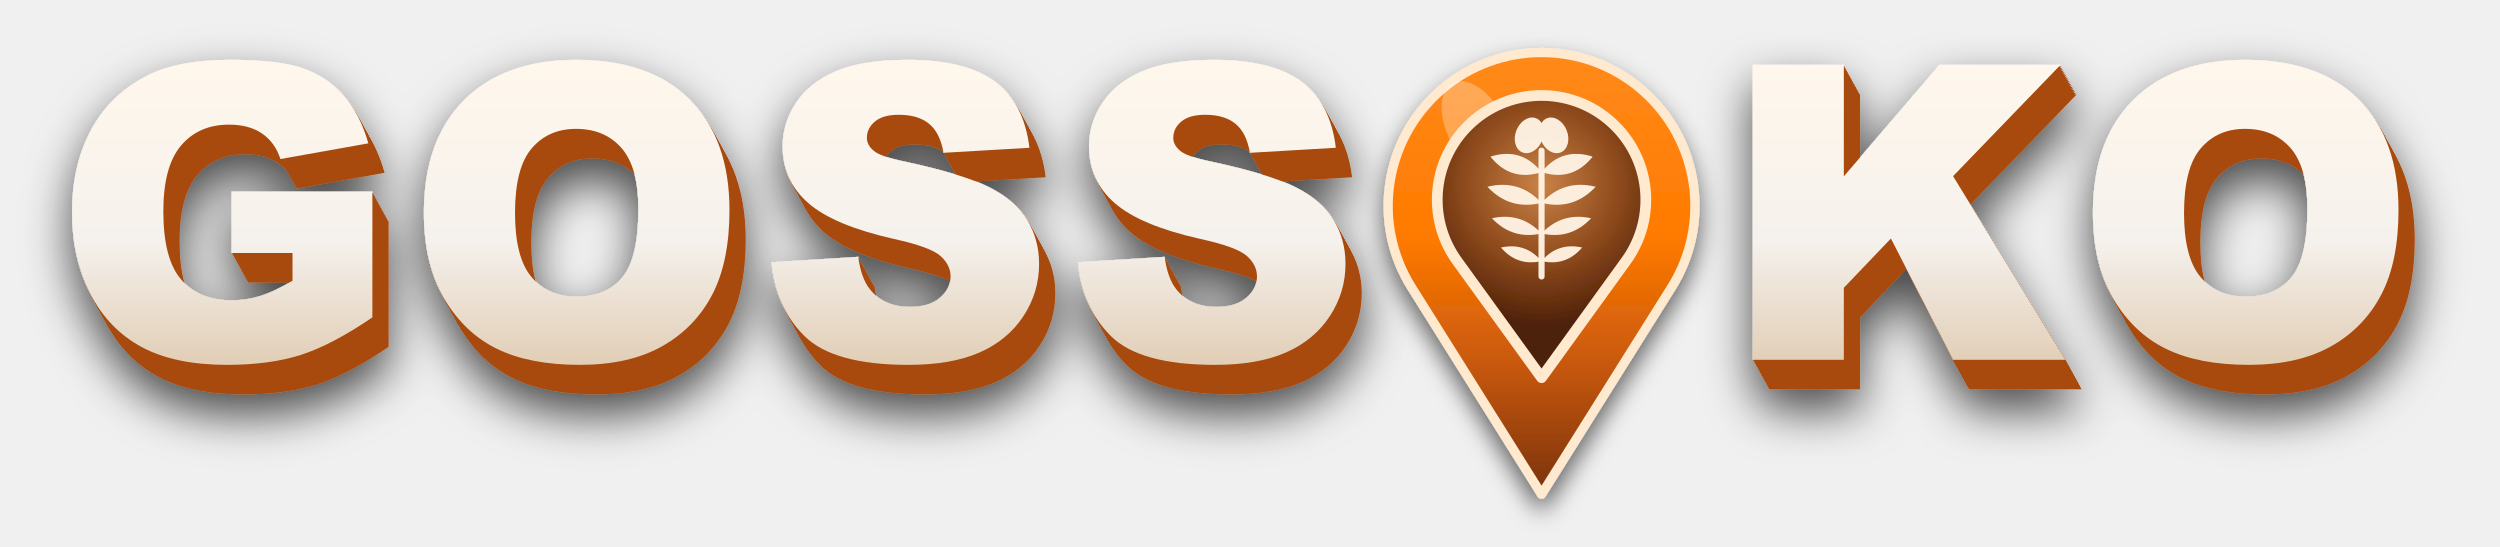
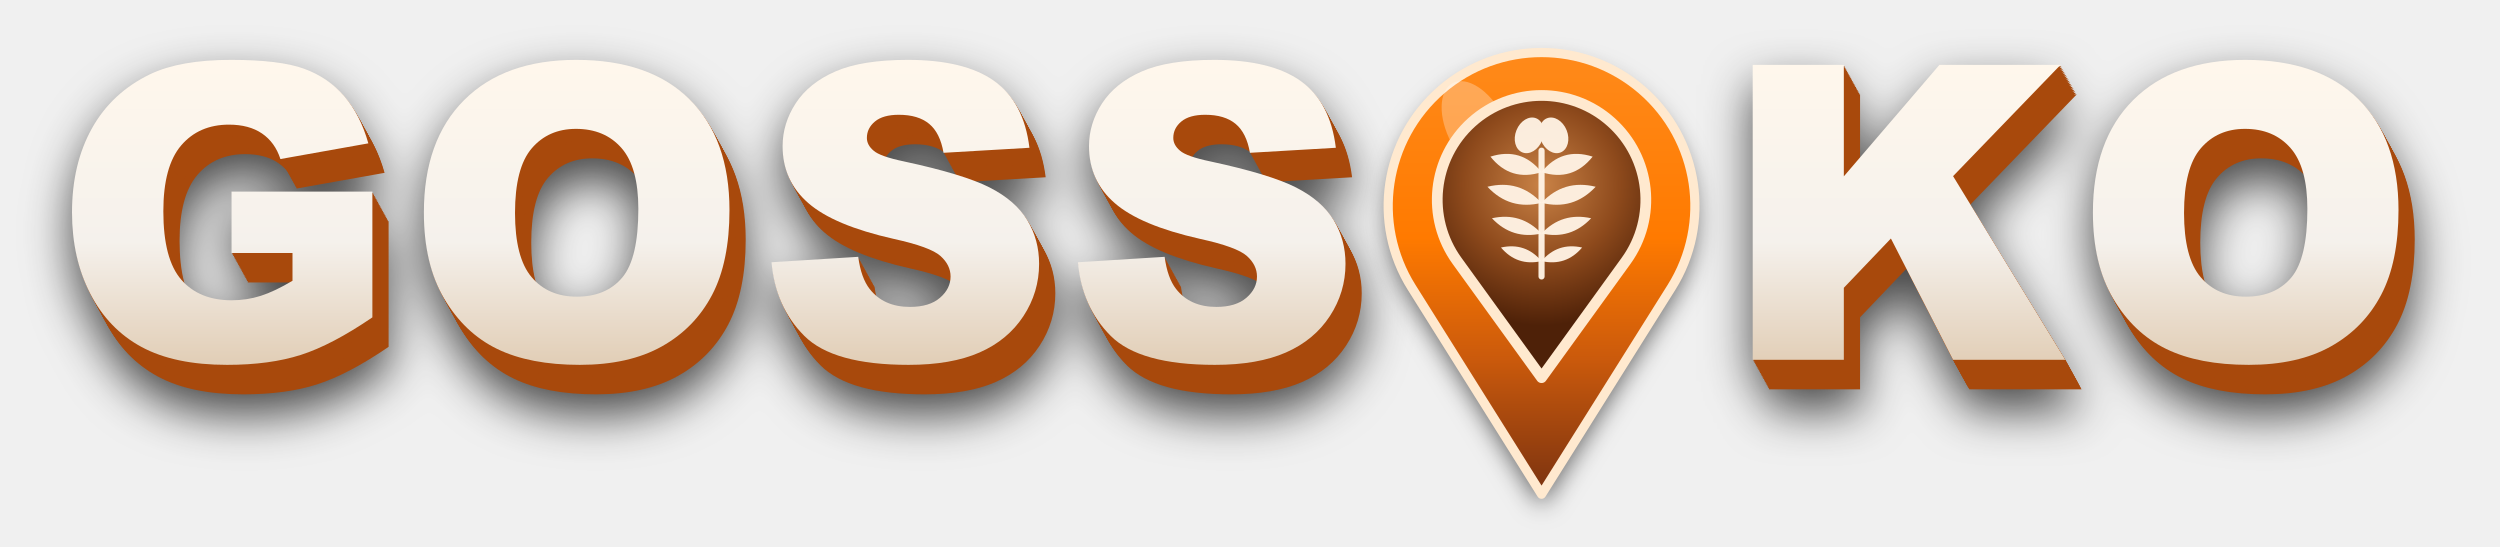
<svg xmlns="http://www.w3.org/2000/svg" viewBox="-36 -44 1695.26 370.41" role="img" aria-label="Gossoko">
  <defs>
    <linearGradient id="face" gradientUnits="userSpaceOnUse" x1="0" y1="0" x2="0" y2="200">
      <stop offset="0" stop-color="#fff7ec" />
      <stop offset=".6" stop-color="#f5f1ec" />
      <stop offset="1" stop-color="#e2cfb8" />
    </linearGradient>
    <filter id="wshadow" x="-10%" y="-20%" width="120%" height="150%">
-       <feDropShadow dx="0" dy="14" stdDeviation="16" flood-color="#000" flood-opacity=".7" />
+       <feGaussianBlur stdDeviation="16" />
    </filter>
    <filter id="wp-shadow" x="-30%" y="-20%" width="160%" height="150%">
-       <feDropShadow dx="0" dy="8" stdDeviation="8" flood-color="#000" flood-opacity=".6" />
+       <feGaussianBlur stdDeviation="8" />
    </filter>
    <path id="g0" d="M121.01 127.558V85.948H216.508V171.214Q189.086 189.905 168.008 196.658Q146.93 203.411 118.008 203.411Q82.401 203.411 59.959 191.269Q37.517 179.127 25.171 155.116Q12.824 131.105 12.824 100.0Q12.824 67.258 26.33 43.042Q39.836 18.827 65.894 6.276Q86.221 -3.411 120.6 -3.411Q153.752 -3.411 170.191 2.592Q186.63 8.595 197.476 21.214Q208.322 33.834 213.779 53.206L154.161 63.847Q150.477 52.524 141.678 46.521Q132.879 40.518 119.236 40.518Q98.909 40.518 86.835 54.638Q74.761 68.759 74.761 99.318Q74.761 131.787 86.971 145.703Q99.181 159.618 121.01 159.618Q131.378 159.618 140.791 156.617Q150.205 153.615 162.347 146.385V127.558Z" />
    <path id="g1" d="M251.43 100.136Q251.43 51.16 278.715 23.874Q306.0 -3.411 354.704 -3.411Q404.636 -3.411 431.648 23.397Q458.66 50.205 458.66 98.499Q458.66 133.561 446.859 156.003Q435.059 178.445 412.753 190.928Q390.447 203.411 357.16 203.411Q323.326 203.411 301.157 192.633Q278.988 181.855 265.209 158.527Q251.43 135.198 251.43 100.136ZM313.231 100.409Q313.231 130.696 324.486 143.929Q335.741 157.162 355.113 157.162Q375.031 157.162 385.945 144.202Q396.859 131.241 396.859 97.681Q396.859 69.441 385.468 56.412Q374.076 43.383 354.568 43.383Q335.877 43.383 324.554 56.617Q313.231 69.85 313.231 100.409Z" />
    <path id="g2" d="M487.171 133.834 545.97 130.15Q547.88 144.475 553.746 151.978Q563.296 164.12 581.031 164.12Q594.265 164.12 601.427 157.913Q608.589 151.705 608.589 143.52Q608.589 135.744 601.768 129.604Q594.947 123.465 570.117 118.008Q529.462 108.868 512.136 93.724Q494.674 78.581 494.674 55.116Q494.674 39.7 503.61 25.989Q512.546 12.278 530.486 4.434Q548.426 -3.411 579.667 -3.411Q618.003 -3.411 638.126 10.846Q658.248 25.102 662.068 56.207L603.814 59.618Q601.495 46.112 594.06 39.973Q586.625 33.834 573.528 33.834Q562.75 33.834 557.293 38.404Q551.836 42.974 551.836 49.523Q551.836 54.297 556.338 58.117Q560.704 62.074 577.075 65.484Q617.593 74.216 635.124 83.151Q652.655 92.087 660.636 105.321Q668.617 118.554 668.617 134.925Q668.617 154.161 657.975 170.396Q647.334 186.63 628.235 195.02Q609.135 203.411 580.076 203.411Q529.053 203.411 509.408 183.765Q489.763 164.12 487.171 133.834Z" />
    <path id="g3" d="M694.944 133.834 753.744 130.15Q755.653 144.475 761.52 151.978Q771.07 164.12 788.805 164.12Q802.038 164.12 809.201 157.913Q816.363 151.705 816.363 143.52Q816.363 135.744 809.542 129.604Q802.72 123.465 777.891 118.008Q737.236 108.868 719.91 93.724Q702.447 78.581 702.447 55.116Q702.447 39.7 711.383 25.989Q720.319 12.278 738.259 4.434Q756.199 -3.411 787.441 -3.411Q825.776 -3.411 845.899 10.846Q866.022 25.102 869.842 56.207L811.588 59.618Q809.269 46.112 801.834 39.973Q794.398 33.834 781.302 33.834Q770.524 33.834 765.067 38.404Q759.61 42.974 759.61 49.523Q759.61 54.297 764.112 58.117Q768.477 62.074 784.849 65.484Q825.367 74.216 842.898 83.151Q860.428 92.087 868.409 105.321Q876.39 118.554 876.39 134.925Q876.39 154.161 865.749 170.396Q855.108 186.63 836.008 195.02Q816.909 203.411 787.85 203.411Q736.827 203.411 717.181 183.765Q697.536 164.12 694.944 133.834Z" />
    <path id="g5" d="M1152.51 0.0H1214.311V75.58L1279.113 0.0H1361.241L1288.39 75.443L1364.516 200.0H1288.39L1246.235 117.735L1214.311 151.16V200.0H1152.51Z" />
    <path id="g6" d="M1383.203 100.136Q1383.203 51.16 1410.488 23.874Q1437.774 -3.411 1486.477 -3.411Q1536.409 -3.411 1563.422 23.397Q1590.434 50.205 1590.434 98.499Q1590.434 133.561 1578.633 156.003Q1566.832 178.445 1544.527 190.928Q1522.221 203.411 1488.933 203.411Q1455.1 203.411 1432.93 192.633Q1410.761 181.855 1396.982 158.527Q1383.203 135.198 1383.203 100.136ZM1445.004 100.409Q1445.004 130.696 1456.259 143.929Q1467.514 157.162 1486.887 157.162Q1506.805 157.162 1517.719 144.202Q1528.633 131.241 1528.633 97.681Q1528.633 69.441 1517.241 56.412Q1505.85 43.383 1486.341 43.383Q1467.651 43.383 1456.327 56.617Q1445.004 69.85 1445.004 100.409Z" />
    <linearGradient id="wp-body" gradientUnits="userSpaceOnUse" x1="0" y1="-100" x2="0" y2="188">
      <stop offset="0" stop-color="#ff8a1a" />
      <stop offset=".42" stop-color="#ff7a00" />
      <stop offset=".7" stop-color="#c9590c" />
      <stop offset="1" stop-color="#7a3210" />
    </linearGradient>
    <radialGradient id="wp-crema" gradientUnits="userSpaceOnUse" cx="0" cy="-14" r="92">
      <stop offset="0" stop-color="#c98246" />
      <stop offset=".55" stop-color="#8e4a1c" />
      <stop offset="1" stop-color="#4e2108" />
    </radialGradient>
  </defs>
-   <g filter="url(#wshadow)">
-     <g>
-       <use href="#g0" fill="#a8490c" transform="translate(11 20)" />
-       <use href="#g1" fill="#a8490c" transform="translate(11 20)" />
-       <use href="#g2" fill="#a8490c" transform="translate(11 20)" />
-       <use href="#g3" fill="#a8490c" transform="translate(11 20)" />
-       <use href="#g5" fill="#a8490c" transform="translate(11 20)" />
-       <use href="#g6" fill="#a8490c" transform="translate(11 20)" />
-       <use href="#g0" fill="#a8490c" transform="translate(10.45 19)" />
-       <use href="#g1" fill="#a8490c" transform="translate(10.45 19)" />
-       <use href="#g2" fill="#a8490c" transform="translate(10.45 19)" />
-       <use href="#g3" fill="#a8490c" transform="translate(10.45 19)" />
-       <use href="#g5" fill="#a8490c" transform="translate(10.45 19)" />
-       <use href="#g6" fill="#a8490c" transform="translate(10.45 19)" />
-       <use href="#g0" fill="#a8490c" transform="translate(9.9 18)" />
-       <use href="#g1" fill="#a8490c" transform="translate(9.9 18)" />
-       <use href="#g2" fill="#a8490c" transform="translate(9.9 18)" />
-       <use href="#g3" fill="#a8490c" transform="translate(9.9 18)" />
-       <use href="#g5" fill="#a8490c" transform="translate(9.9 18)" />
-       <use href="#g6" fill="#a8490c" transform="translate(9.9 18)" />
-       <use href="#g0" fill="#a8490c" transform="translate(9.35 17)" />
-       <use href="#g1" fill="#a8490c" transform="translate(9.35 17)" />
-       <use href="#g2" fill="#a8490c" transform="translate(9.35 17)" />
-       <use href="#g3" fill="#a8490c" transform="translate(9.35 17)" />
-       <use href="#g5" fill="#a8490c" transform="translate(9.35 17)" />
-       <use href="#g6" fill="#a8490c" transform="translate(9.35 17)" />
-       <use href="#g0" fill="#a8490c" transform="translate(8.8 16)" />
-       <use href="#g1" fill="#a8490c" transform="translate(8.8 16)" />
-       <use href="#g2" fill="#a8490c" transform="translate(8.8 16)" />
-       <use href="#g3" fill="#a8490c" transform="translate(8.8 16)" />
-       <use href="#g5" fill="#a8490c" transform="translate(8.8 16)" />
-       <use href="#g6" fill="#a8490c" transform="translate(8.8 16)" />
-       <use href="#g0" fill="#a8490c" transform="translate(8.25 15)" />
-       <use href="#g1" fill="#a8490c" transform="translate(8.25 15)" />
-       <use href="#g2" fill="#a8490c" transform="translate(8.25 15)" />
-       <use href="#g3" fill="#a8490c" transform="translate(8.25 15)" />
-       <use href="#g5" fill="#a8490c" transform="translate(8.25 15)" />
-       <use href="#g6" fill="#a8490c" transform="translate(8.25 15)" />
-       <use href="#g0" fill="#a8490c" transform="translate(7.7 14)" />
-       <use href="#g1" fill="#a8490c" transform="translate(7.7 14)" />
-       <use href="#g2" fill="#a8490c" transform="translate(7.7 14)" />
-       <use href="#g3" fill="#a8490c" transform="translate(7.7 14)" />
-       <use href="#g5" fill="#a8490c" transform="translate(7.7 14)" />
-       <use href="#g6" fill="#a8490c" transform="translate(7.7 14)" />
-       <use href="#g0" fill="#a8490c" transform="translate(7.15 13)" />
-       <use href="#g1" fill="#a8490c" transform="translate(7.15 13)" />
-       <use href="#g2" fill="#a8490c" transform="translate(7.15 13)" />
-       <use href="#g3" fill="#a8490c" transform="translate(7.15 13)" />
-       <use href="#g5" fill="#a8490c" transform="translate(7.15 13)" />
-       <use href="#g6" fill="#a8490c" transform="translate(7.15 13)" />
-       <use href="#g0" fill="#a8490c" transform="translate(6.6 12)" />
-       <use href="#g1" fill="#a8490c" transform="translate(6.6 12)" />
-       <use href="#g2" fill="#a8490c" transform="translate(6.6 12)" />
-       <use href="#g3" fill="#a8490c" transform="translate(6.6 12)" />
-       <use href="#g5" fill="#a8490c" transform="translate(6.6 12)" />
-       <use href="#g6" fill="#a8490c" transform="translate(6.6 12)" />
-       <use href="#g0" fill="#a8490c" transform="translate(6.05 11)" />
-       <use href="#g1" fill="#a8490c" transform="translate(6.05 11)" />
-       <use href="#g2" fill="#a8490c" transform="translate(6.05 11)" />
-       <use href="#g3" fill="#a8490c" transform="translate(6.05 11)" />
-       <use href="#g5" fill="#a8490c" transform="translate(6.05 11)" />
-       <use href="#g6" fill="#a8490c" transform="translate(6.05 11)" />
-       <use href="#g0" fill="#a8490c" transform="translate(5.5 10)" />
-       <use href="#g1" fill="#a8490c" transform="translate(5.5 10)" />
-       <use href="#g2" fill="#a8490c" transform="translate(5.5 10)" />
-       <use href="#g3" fill="#a8490c" transform="translate(5.5 10)" />
-       <use href="#g5" fill="#a8490c" transform="translate(5.5 10)" />
-       <use href="#g6" fill="#a8490c" transform="translate(5.5 10)" />
-       <use href="#g0" fill="#a8490c" transform="translate(4.95 9)" />
-       <use href="#g1" fill="#a8490c" transform="translate(4.95 9)" />
-       <use href="#g2" fill="#a8490c" transform="translate(4.95 9)" />
-       <use href="#g3" fill="#a8490c" transform="translate(4.95 9)" />
-       <use href="#g5" fill="#a8490c" transform="translate(4.95 9)" />
-       <use href="#g6" fill="#a8490c" transform="translate(4.95 9)" />
-       <use href="#g0" fill="#a8490c" transform="translate(4.4 8)" />
-       <use href="#g1" fill="#a8490c" transform="translate(4.4 8)" />
-       <use href="#g2" fill="#a8490c" transform="translate(4.4 8)" />
-       <use href="#g3" fill="#a8490c" transform="translate(4.4 8)" />
-       <use href="#g5" fill="#a8490c" transform="translate(4.4 8)" />
-       <use href="#g6" fill="#a8490c" transform="translate(4.4 8)" />
-       <use href="#g0" fill="#a8490c" transform="translate(3.85 7)" />
-       <use href="#g1" fill="#a8490c" transform="translate(3.85 7)" />
-       <use href="#g2" fill="#a8490c" transform="translate(3.85 7)" />
-       <use href="#g3" fill="#a8490c" transform="translate(3.85 7)" />
-       <use href="#g5" fill="#a8490c" transform="translate(3.85 7)" />
-       <use href="#g6" fill="#a8490c" transform="translate(3.85 7)" />
-       <use href="#g0" fill="#a8490c" transform="translate(3.3 6)" />
-       <use href="#g1" fill="#a8490c" transform="translate(3.3 6)" />
-       <use href="#g2" fill="#a8490c" transform="translate(3.3 6)" />
-       <use href="#g3" fill="#a8490c" transform="translate(3.3 6)" />
-       <use href="#g5" fill="#a8490c" transform="translate(3.3 6)" />
-       <use href="#g6" fill="#a8490c" transform="translate(3.3 6)" />
-       <use href="#g0" fill="#a8490c" transform="translate(2.75 5)" />
-       <use href="#g1" fill="#a8490c" transform="translate(2.75 5)" />
-       <use href="#g2" fill="#a8490c" transform="translate(2.75 5)" />
-       <use href="#g3" fill="#a8490c" transform="translate(2.75 5)" />
-       <use href="#g5" fill="#a8490c" transform="translate(2.75 5)" />
-       <use href="#g6" fill="#a8490c" transform="translate(2.75 5)" />
-       <use href="#g0" fill="#a8490c" transform="translate(2.2 4)" />
-       <use href="#g1" fill="#a8490c" transform="translate(2.2 4)" />
-       <use href="#g2" fill="#a8490c" transform="translate(2.2 4)" />
-       <use href="#g3" fill="#a8490c" transform="translate(2.2 4)" />
-       <use href="#g5" fill="#a8490c" transform="translate(2.2 4)" />
-       <use href="#g6" fill="#a8490c" transform="translate(2.2 4)" />
-       <use href="#g0" fill="#a8490c" transform="translate(1.65 3)" />
-       <use href="#g1" fill="#a8490c" transform="translate(1.65 3)" />
-       <use href="#g2" fill="#a8490c" transform="translate(1.65 3)" />
-       <use href="#g3" fill="#a8490c" transform="translate(1.65 3)" />
-       <use href="#g5" fill="#a8490c" transform="translate(1.65 3)" />
-       <use href="#g6" fill="#a8490c" transform="translate(1.65 3)" />
-       <use href="#g0" fill="#a8490c" transform="translate(1.1 2)" />
-       <use href="#g1" fill="#a8490c" transform="translate(1.1 2)" />
-       <use href="#g2" fill="#a8490c" transform="translate(1.1 2)" />
-       <use href="#g3" fill="#a8490c" transform="translate(1.1 2)" />
-       <use href="#g5" fill="#a8490c" transform="translate(1.1 2)" />
-       <use href="#g6" fill="#a8490c" transform="translate(1.1 2)" />
-       <use href="#g0" fill="#a8490c" transform="translate(0.55 1)" />
-       <use href="#g1" fill="#a8490c" transform="translate(0.55 1)" />
-       <use href="#g2" fill="#a8490c" transform="translate(0.55 1)" />
-       <use href="#g3" fill="#a8490c" transform="translate(0.55 1)" />
-       <use href="#g5" fill="#a8490c" transform="translate(0.55 1)" />
-       <use href="#g6" fill="#a8490c" transform="translate(0.55 1)" />
+   <g fill="#000" opacity=".7" filter="url(#wshadow)" transform="translate(0 14)">
+     <use href="#g0" />
+     <use href="#g0" transform="translate(11 20)" />
+     <use href="#g1" />
+     <use href="#g1" transform="translate(11 20)" />
+     <use href="#g2" />
+     <use href="#g2" transform="translate(11 20)" />
+     <use href="#g3" />
+     <use href="#g3" transform="translate(11 20)" />
+     <use href="#g5" />
+     <use href="#g5" transform="translate(11 20)" />
+     <use href="#g6" />
+     <use href="#g6" transform="translate(11 20)" />
+   </g>
+   <g>
+     <use href="#g0" fill="#a8490c" transform="translate(11 20)" />
+     <use href="#g1" fill="#a8490c" transform="translate(11 20)" />
+     <use href="#g2" fill="#a8490c" transform="translate(11 20)" />
+     <use href="#g3" fill="#a8490c" transform="translate(11 20)" />
+     <use href="#g5" fill="#a8490c" transform="translate(11 20)" />
+     <use href="#g6" fill="#a8490c" transform="translate(11 20)" />
+     <use href="#g0" fill="#a8490c" transform="translate(10.45 19)" />
+     <use href="#g1" fill="#a8490c" transform="translate(10.45 19)" />
+     <use href="#g2" fill="#a8490c" transform="translate(10.45 19)" />
+     <use href="#g3" fill="#a8490c" transform="translate(10.45 19)" />
+     <use href="#g5" fill="#a8490c" transform="translate(10.45 19)" />
+     <use href="#g6" fill="#a8490c" transform="translate(10.45 19)" />
+     <use href="#g0" fill="#a8490c" transform="translate(9.9 18)" />
+     <use href="#g1" fill="#a8490c" transform="translate(9.9 18)" />
+     <use href="#g2" fill="#a8490c" transform="translate(9.9 18)" />
+     <use href="#g3" fill="#a8490c" transform="translate(9.9 18)" />
+     <use href="#g5" fill="#a8490c" transform="translate(9.9 18)" />
+     <use href="#g6" fill="#a8490c" transform="translate(9.9 18)" />
+     <use href="#g0" fill="#a8490c" transform="translate(9.35 17)" />
+     <use href="#g1" fill="#a8490c" transform="translate(9.35 17)" />
+     <use href="#g2" fill="#a8490c" transform="translate(9.35 17)" />
+     <use href="#g3" fill="#a8490c" transform="translate(9.35 17)" />
+     <use href="#g5" fill="#a8490c" transform="translate(9.35 17)" />
+     <use href="#g6" fill="#a8490c" transform="translate(9.35 17)" />
+     <use href="#g0" fill="#a8490c" transform="translate(8.8 16)" />
+     <use href="#g1" fill="#a8490c" transform="translate(8.8 16)" />
+     <use href="#g2" fill="#a8490c" transform="translate(8.8 16)" />
+     <use href="#g3" fill="#a8490c" transform="translate(8.8 16)" />
+     <use href="#g5" fill="#a8490c" transform="translate(8.8 16)" />
+     <use href="#g6" fill="#a8490c" transform="translate(8.8 16)" />
+     <use href="#g0" fill="#a8490c" transform="translate(8.25 15)" />
+     <use href="#g1" fill="#a8490c" transform="translate(8.25 15)" />
+     <use href="#g2" fill="#a8490c" transform="translate(8.25 15)" />
+     <use href="#g3" fill="#a8490c" transform="translate(8.25 15)" />
+     <use href="#g5" fill="#a8490c" transform="translate(8.25 15)" />
+     <use href="#g6" fill="#a8490c" transform="translate(8.25 15)" />
+     <use href="#g0" fill="#a8490c" transform="translate(7.7 14)" />
+     <use href="#g1" fill="#a8490c" transform="translate(7.7 14)" />
+     <use href="#g2" fill="#a8490c" transform="translate(7.7 14)" />
+     <use href="#g3" fill="#a8490c" transform="translate(7.7 14)" />
+     <use href="#g5" fill="#a8490c" transform="translate(7.7 14)" />
+     <use href="#g6" fill="#a8490c" transform="translate(7.7 14)" />
+     <use href="#g0" fill="#a8490c" transform="translate(7.15 13)" />
+     <use href="#g1" fill="#a8490c" transform="translate(7.15 13)" />
+     <use href="#g2" fill="#a8490c" transform="translate(7.15 13)" />
+     <use href="#g3" fill="#a8490c" transform="translate(7.15 13)" />
+     <use href="#g5" fill="#a8490c" transform="translate(7.15 13)" />
+     <use href="#g6" fill="#a8490c" transform="translate(7.15 13)" />
+     <use href="#g0" fill="#a8490c" transform="translate(6.6 12)" />
+     <use href="#g1" fill="#a8490c" transform="translate(6.6 12)" />
+     <use href="#g2" fill="#a8490c" transform="translate(6.6 12)" />
+     <use href="#g3" fill="#a8490c" transform="translate(6.6 12)" />
+     <use href="#g5" fill="#a8490c" transform="translate(6.6 12)" />
+     <use href="#g6" fill="#a8490c" transform="translate(6.6 12)" />
+     <use href="#g0" fill="#a8490c" transform="translate(6.05 11)" />
+     <use href="#g1" fill="#a8490c" transform="translate(6.05 11)" />
+     <use href="#g2" fill="#a8490c" transform="translate(6.05 11)" />
+     <use href="#g3" fill="#a8490c" transform="translate(6.05 11)" />
+     <use href="#g5" fill="#a8490c" transform="translate(6.05 11)" />
+     <use href="#g6" fill="#a8490c" transform="translate(6.05 11)" />
+     <use href="#g0" fill="#a8490c" transform="translate(5.5 10)" />
+     <use href="#g1" fill="#a8490c" transform="translate(5.5 10)" />
+     <use href="#g2" fill="#a8490c" transform="translate(5.5 10)" />
+     <use href="#g3" fill="#a8490c" transform="translate(5.5 10)" />
+     <use href="#g5" fill="#a8490c" transform="translate(5.5 10)" />
+     <use href="#g6" fill="#a8490c" transform="translate(5.5 10)" />
+     <use href="#g0" fill="#a8490c" transform="translate(4.95 9)" />
+     <use href="#g1" fill="#a8490c" transform="translate(4.95 9)" />
+     <use href="#g2" fill="#a8490c" transform="translate(4.95 9)" />
+     <use href="#g3" fill="#a8490c" transform="translate(4.95 9)" />
+     <use href="#g5" fill="#a8490c" transform="translate(4.95 9)" />
+     <use href="#g6" fill="#a8490c" transform="translate(4.95 9)" />
+     <use href="#g0" fill="#a8490c" transform="translate(4.4 8)" />
+     <use href="#g1" fill="#a8490c" transform="translate(4.4 8)" />
+     <use href="#g2" fill="#a8490c" transform="translate(4.4 8)" />
+     <use href="#g3" fill="#a8490c" transform="translate(4.4 8)" />
+     <use href="#g5" fill="#a8490c" transform="translate(4.4 8)" />
+     <use href="#g6" fill="#a8490c" transform="translate(4.4 8)" />
+     <use href="#g0" fill="#a8490c" transform="translate(3.85 7)" />
+     <use href="#g1" fill="#a8490c" transform="translate(3.85 7)" />
+     <use href="#g2" fill="#a8490c" transform="translate(3.85 7)" />
+     <use href="#g3" fill="#a8490c" transform="translate(3.85 7)" />
+     <use href="#g5" fill="#a8490c" transform="translate(3.85 7)" />
+     <use href="#g6" fill="#a8490c" transform="translate(3.85 7)" />
+     <use href="#g0" fill="#a8490c" transform="translate(3.3 6)" />
+     <use href="#g1" fill="#a8490c" transform="translate(3.3 6)" />
+     <use href="#g2" fill="#a8490c" transform="translate(3.3 6)" />
+     <use href="#g3" fill="#a8490c" transform="translate(3.3 6)" />
+     <use href="#g5" fill="#a8490c" transform="translate(3.3 6)" />
+     <use href="#g6" fill="#a8490c" transform="translate(3.3 6)" />
+     <use href="#g0" fill="#a8490c" transform="translate(2.75 5)" />
+     <use href="#g1" fill="#a8490c" transform="translate(2.75 5)" />
+     <use href="#g2" fill="#a8490c" transform="translate(2.75 5)" />
+     <use href="#g3" fill="#a8490c" transform="translate(2.75 5)" />
+     <use href="#g5" fill="#a8490c" transform="translate(2.75 5)" />
+     <use href="#g6" fill="#a8490c" transform="translate(2.75 5)" />
+     <use href="#g0" fill="#a8490c" transform="translate(2.2 4)" />
+     <use href="#g1" fill="#a8490c" transform="translate(2.2 4)" />
+     <use href="#g2" fill="#a8490c" transform="translate(2.2 4)" />
+     <use href="#g3" fill="#a8490c" transform="translate(2.2 4)" />
+     <use href="#g5" fill="#a8490c" transform="translate(2.2 4)" />
+     <use href="#g6" fill="#a8490c" transform="translate(2.2 4)" />
+     <use href="#g0" fill="#a8490c" transform="translate(1.65 3)" />
+     <use href="#g1" fill="#a8490c" transform="translate(1.65 3)" />
+     <use href="#g2" fill="#a8490c" transform="translate(1.65 3)" />
+     <use href="#g3" fill="#a8490c" transform="translate(1.65 3)" />
+     <use href="#g5" fill="#a8490c" transform="translate(1.65 3)" />
+     <use href="#g6" fill="#a8490c" transform="translate(1.65 3)" />
+     <use href="#g0" fill="#a8490c" transform="translate(1.1 2)" />
+     <use href="#g1" fill="#a8490c" transform="translate(1.1 2)" />
+     <use href="#g2" fill="#a8490c" transform="translate(1.1 2)" />
+     <use href="#g3" fill="#a8490c" transform="translate(1.1 2)" />
+     <use href="#g5" fill="#a8490c" transform="translate(1.1 2)" />
+     <use href="#g6" fill="#a8490c" transform="translate(1.1 2)" />
+     <use href="#g0" fill="#a8490c" transform="translate(0.55 1)" />
+     <use href="#g1" fill="#a8490c" transform="translate(0.55 1)" />
+     <use href="#g2" fill="#a8490c" transform="translate(0.55 1)" />
+     <use href="#g3" fill="#a8490c" transform="translate(0.55 1)" />
+     <use href="#g5" fill="#a8490c" transform="translate(0.55 1)" />
+     <use href="#g6" fill="#a8490c" transform="translate(0.55 1)" />
+   </g>
+   <g>
+     <use href="#g0" fill="url(#face)" />
+     <use href="#g1" fill="url(#face)" />
+     <use href="#g2" fill="url(#face)" />
+     <use href="#g3" fill="url(#face)" />
+     <use href="#g5" fill="url(#face)" />
+     <use href="#g6" fill="url(#face)" />
+   </g>
+   <g transform="translate(1009.33 95.62) scale(1.04)">
+     <path d="M0,188 L-84.68,53.19 A100,100 0 1 1 84.68,53.19 Z" transform="translate(0 8)" fill="#000" opacity=".6" filter="url(#wp-shadow)" />
+     <path d="M0,188 L-84.68,53.19 A100,100 0 1 1 84.68,53.19 Z" fill="url(#wp-body)" stroke="#ffe9cf" stroke-width="6" stroke-linejoin="round" />
+     <ellipse cx="-42" cy="-50" rx="19" ry="34" transform="rotate(-28 -42 -50)" fill="#ffffff" opacity=".28" />
+     <path d="M0,112 L-55.09,35.86 A68,68 0 1 1 55.09,35.86 Z" fill="url(#wp-crema)" stroke="#ffe9cf" stroke-width="7" stroke-linejoin="round" />
+     <g fill="#fff3e4" opacity=".96">
+       <ellipse cx="-8" cy="-46" rx="9" ry="12" transform="rotate(22 -8 -46)" />
+       <ellipse cx="8" cy="-46" rx="9" ry="12" transform="rotate(-22 8 -46)" />
+       <path d="M0,-22 Q-13.17,-38.54 -33.32,-32.12 Q-20.15,-15.58 0,-22 Z" />
+       <path d="M0,-22 Q20.15,-15.58 33.32,-32.12 Q13.17,-38.54 0,-22 Z" />
+       <path d="M0,-2 Q-14.56,-17.59 -35.28,-12.48 Q-20.72,3.11 0,-2 Z" />
+       <path d="M0,-2 Q20.72,3.11 35.28,-12.48 Q14.56,-17.59 0,-2 Z" />
+       <path d="M0,18 Q-13.35,3.85 -32.34,8.06 Q-18.99,22.21 0,18 Z" />
+       <path d="M0,18 Q18.99,22.21 32.34,8.06 Q13.35,3.85 0,18 Z" />
+       <path d="M0,36 Q-10.56,23.6 -26.46,27.14 Q-15.9,39.54 0,36 Z" />
+       <path d="M0,36 Q15.9,39.54 26.46,27.14 Q10.56,23.6 0,36 Z" />
    </g>
-     <g>
-       <use href="#g0" fill="url(#face)" />
-       <use href="#g1" fill="url(#face)" />
-       <use href="#g2" fill="url(#face)" />
-       <use href="#g3" fill="url(#face)" />
-       <use href="#g5" fill="url(#face)" />
-       <use href="#g6" fill="url(#face)" />
-     </g>
-   </g>
-   <g filter="url(#wp-shadow)">
-     <g transform="translate(1009.33 95.62) scale(1.04)">
-       <path d="M0,188 L-84.68,53.19 A100,100 0 1 1 84.68,53.19 Z" fill="url(#wp-body)" stroke="#ffe9cf" stroke-width="6" stroke-linejoin="round" />
-       <ellipse cx="-42" cy="-50" rx="19" ry="34" transform="rotate(-28 -42 -50)" fill="#ffffff" opacity=".28" />
-       <path d="M0,112 L-55.09,35.86 A68,68 0 1 1 55.09,35.86 Z" fill="url(#wp-crema)" stroke="#ffe9cf" stroke-width="7" stroke-linejoin="round" />
-       <g fill="#fff3e4" opacity=".96">
-         <ellipse cx="-8" cy="-46" rx="9" ry="12" transform="rotate(22 -8 -46)" />
-         <ellipse cx="8" cy="-46" rx="9" ry="12" transform="rotate(-22 8 -46)" />
-         <path d="M0,-22 Q-13.17,-38.54 -33.32,-32.12 Q-20.15,-15.58 0,-22 Z" />
-         <path d="M0,-22 Q20.15,-15.58 33.32,-32.12 Q13.17,-38.54 0,-22 Z" />
-         <path d="M0,-2 Q-14.56,-17.59 -35.28,-12.48 Q-20.72,3.11 0,-2 Z" />
-         <path d="M0,-2 Q20.72,3.11 35.28,-12.48 Q14.56,-17.59 0,-2 Z" />
-         <path d="M0,18 Q-13.35,3.85 -32.34,8.06 Q-18.99,22.21 0,18 Z" />
-         <path d="M0,18 Q18.99,22.21 32.34,8.06 Q13.35,3.85 0,18 Z" />
-         <path d="M0,36 Q-10.56,23.6 -26.46,27.14 Q-15.9,39.54 0,36 Z" />
-         <path d="M0,36 Q15.9,39.54 26.46,27.14 Q10.56,23.6 0,36 Z" />
-       </g>
-       <path d="M0,-36 L0,46" fill="none" stroke="#fff3e4" stroke-width="4" stroke-linecap="round" opacity=".96" />
-     </g>
+     <path d="M0,-36 L0,46" fill="none" stroke="#fff3e4" stroke-width="4" stroke-linecap="round" opacity=".96" />
  </g>
</svg>
